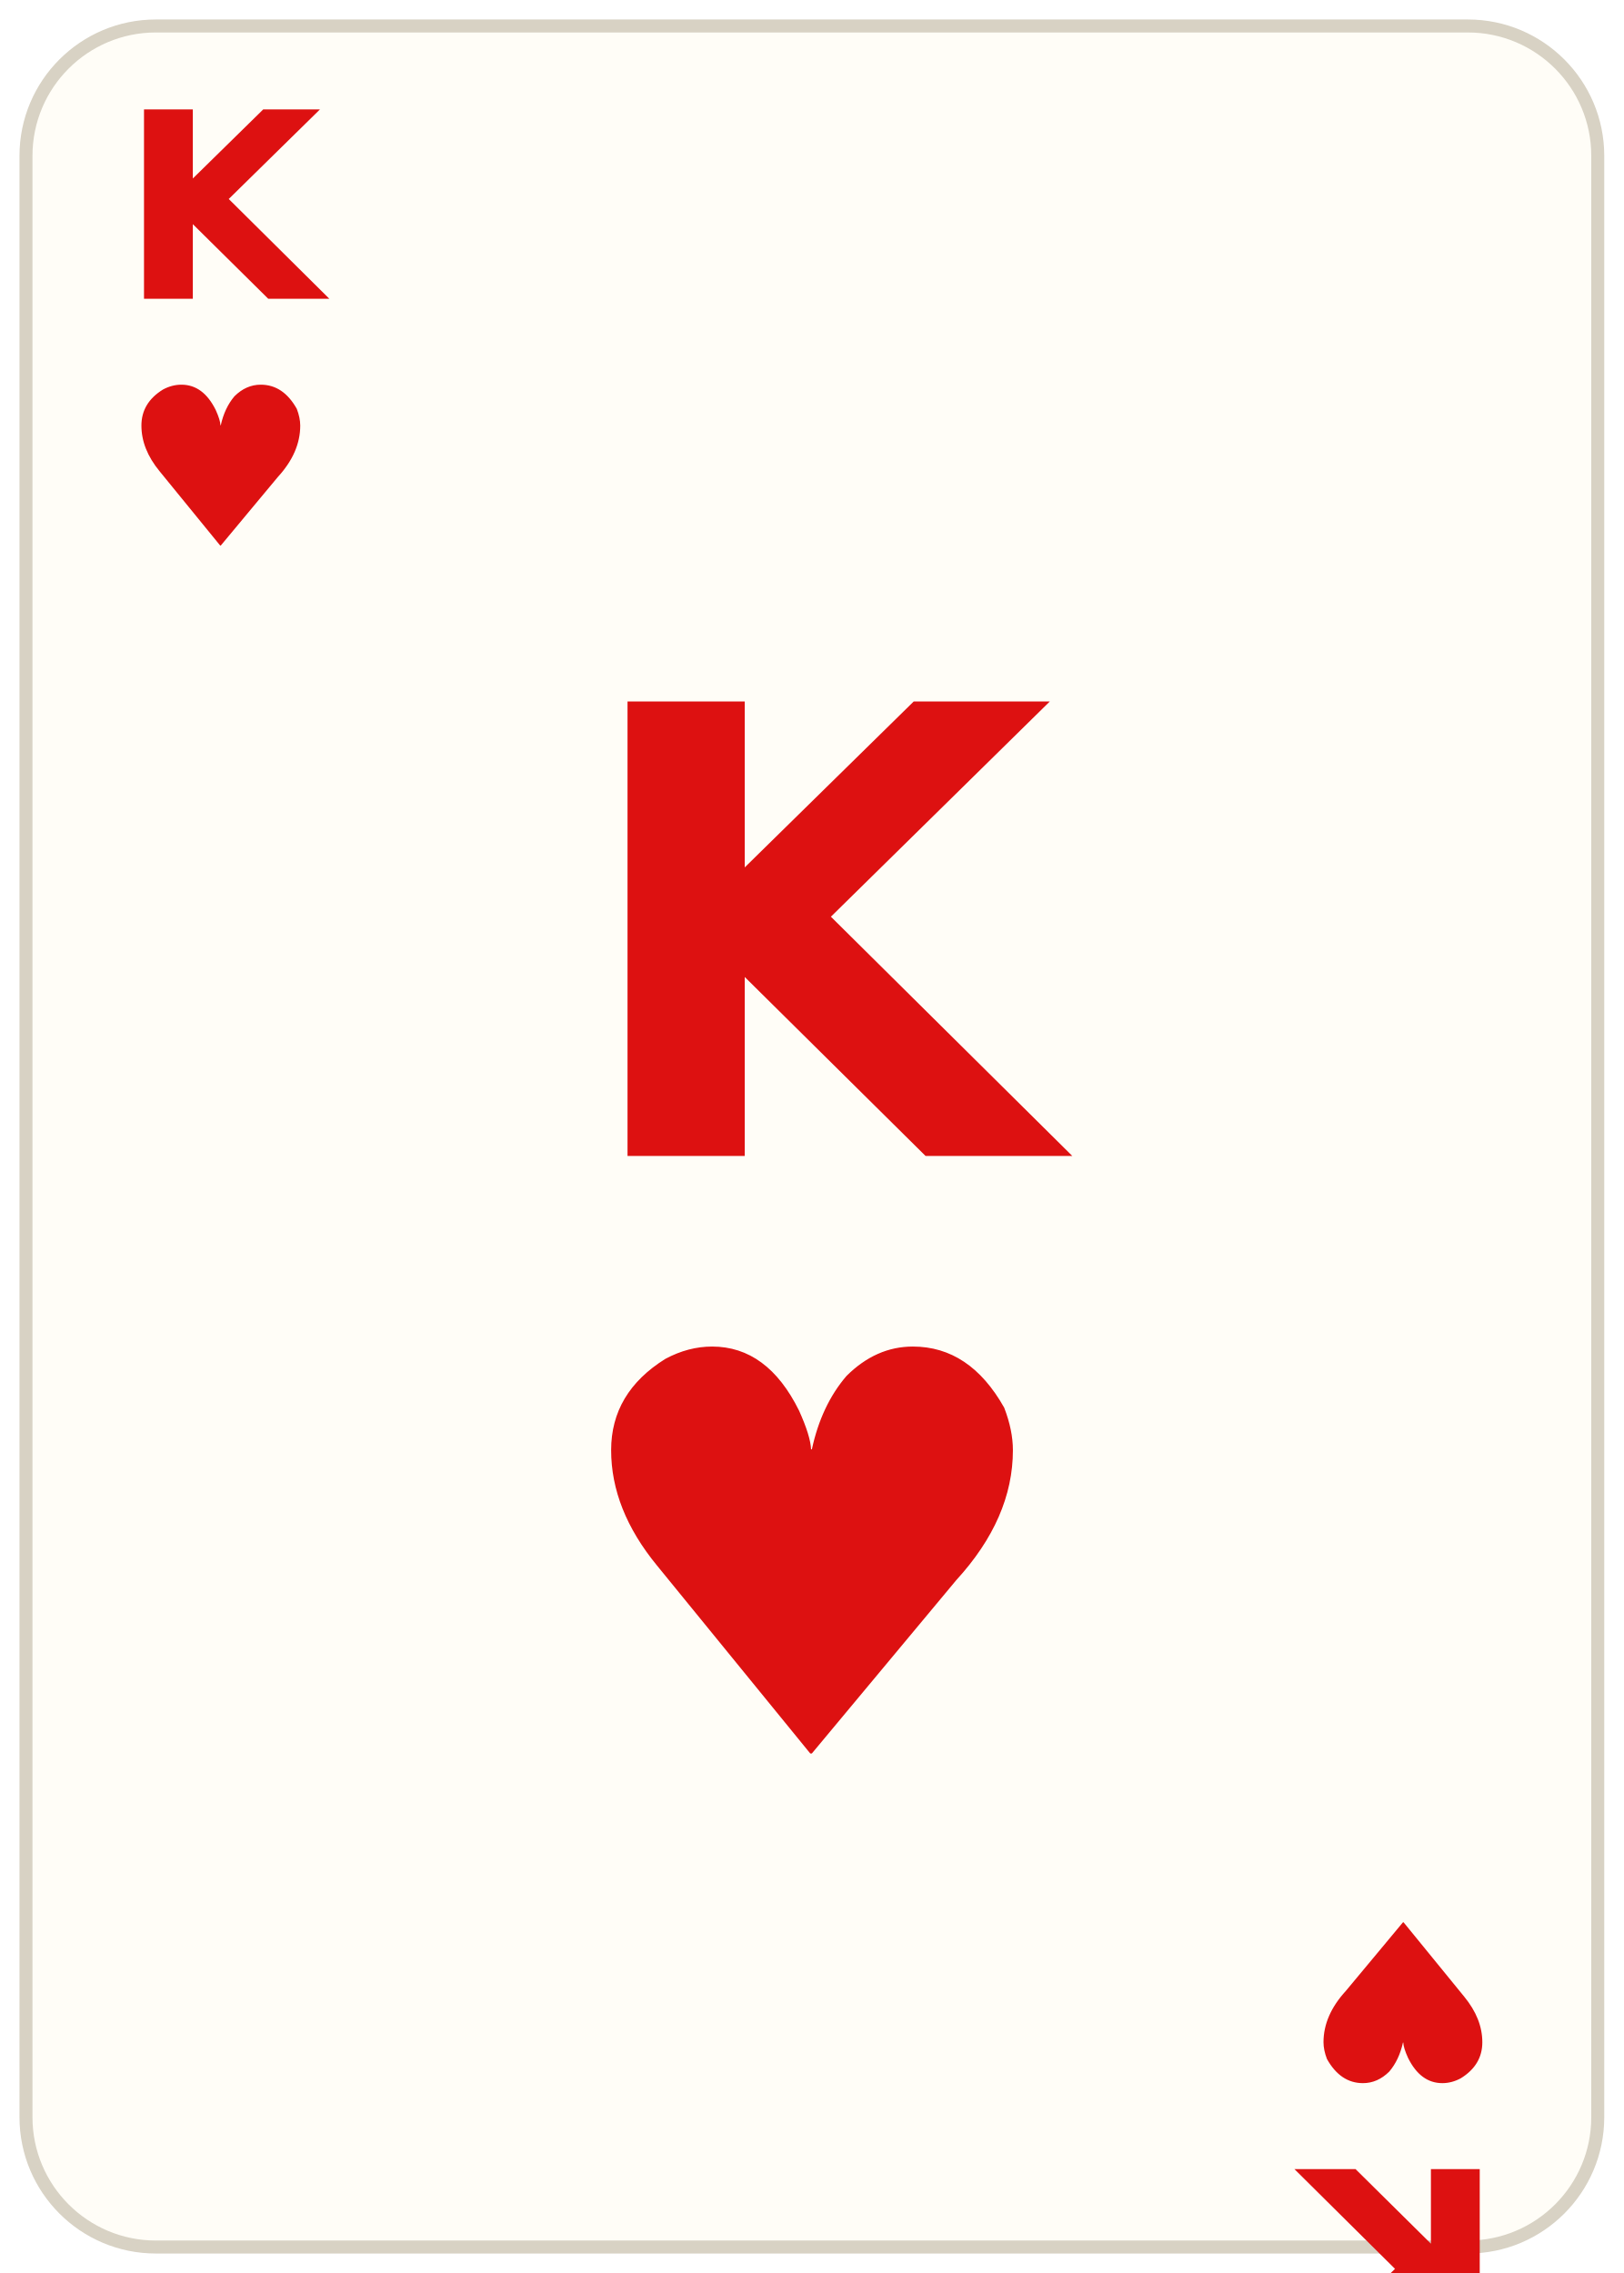
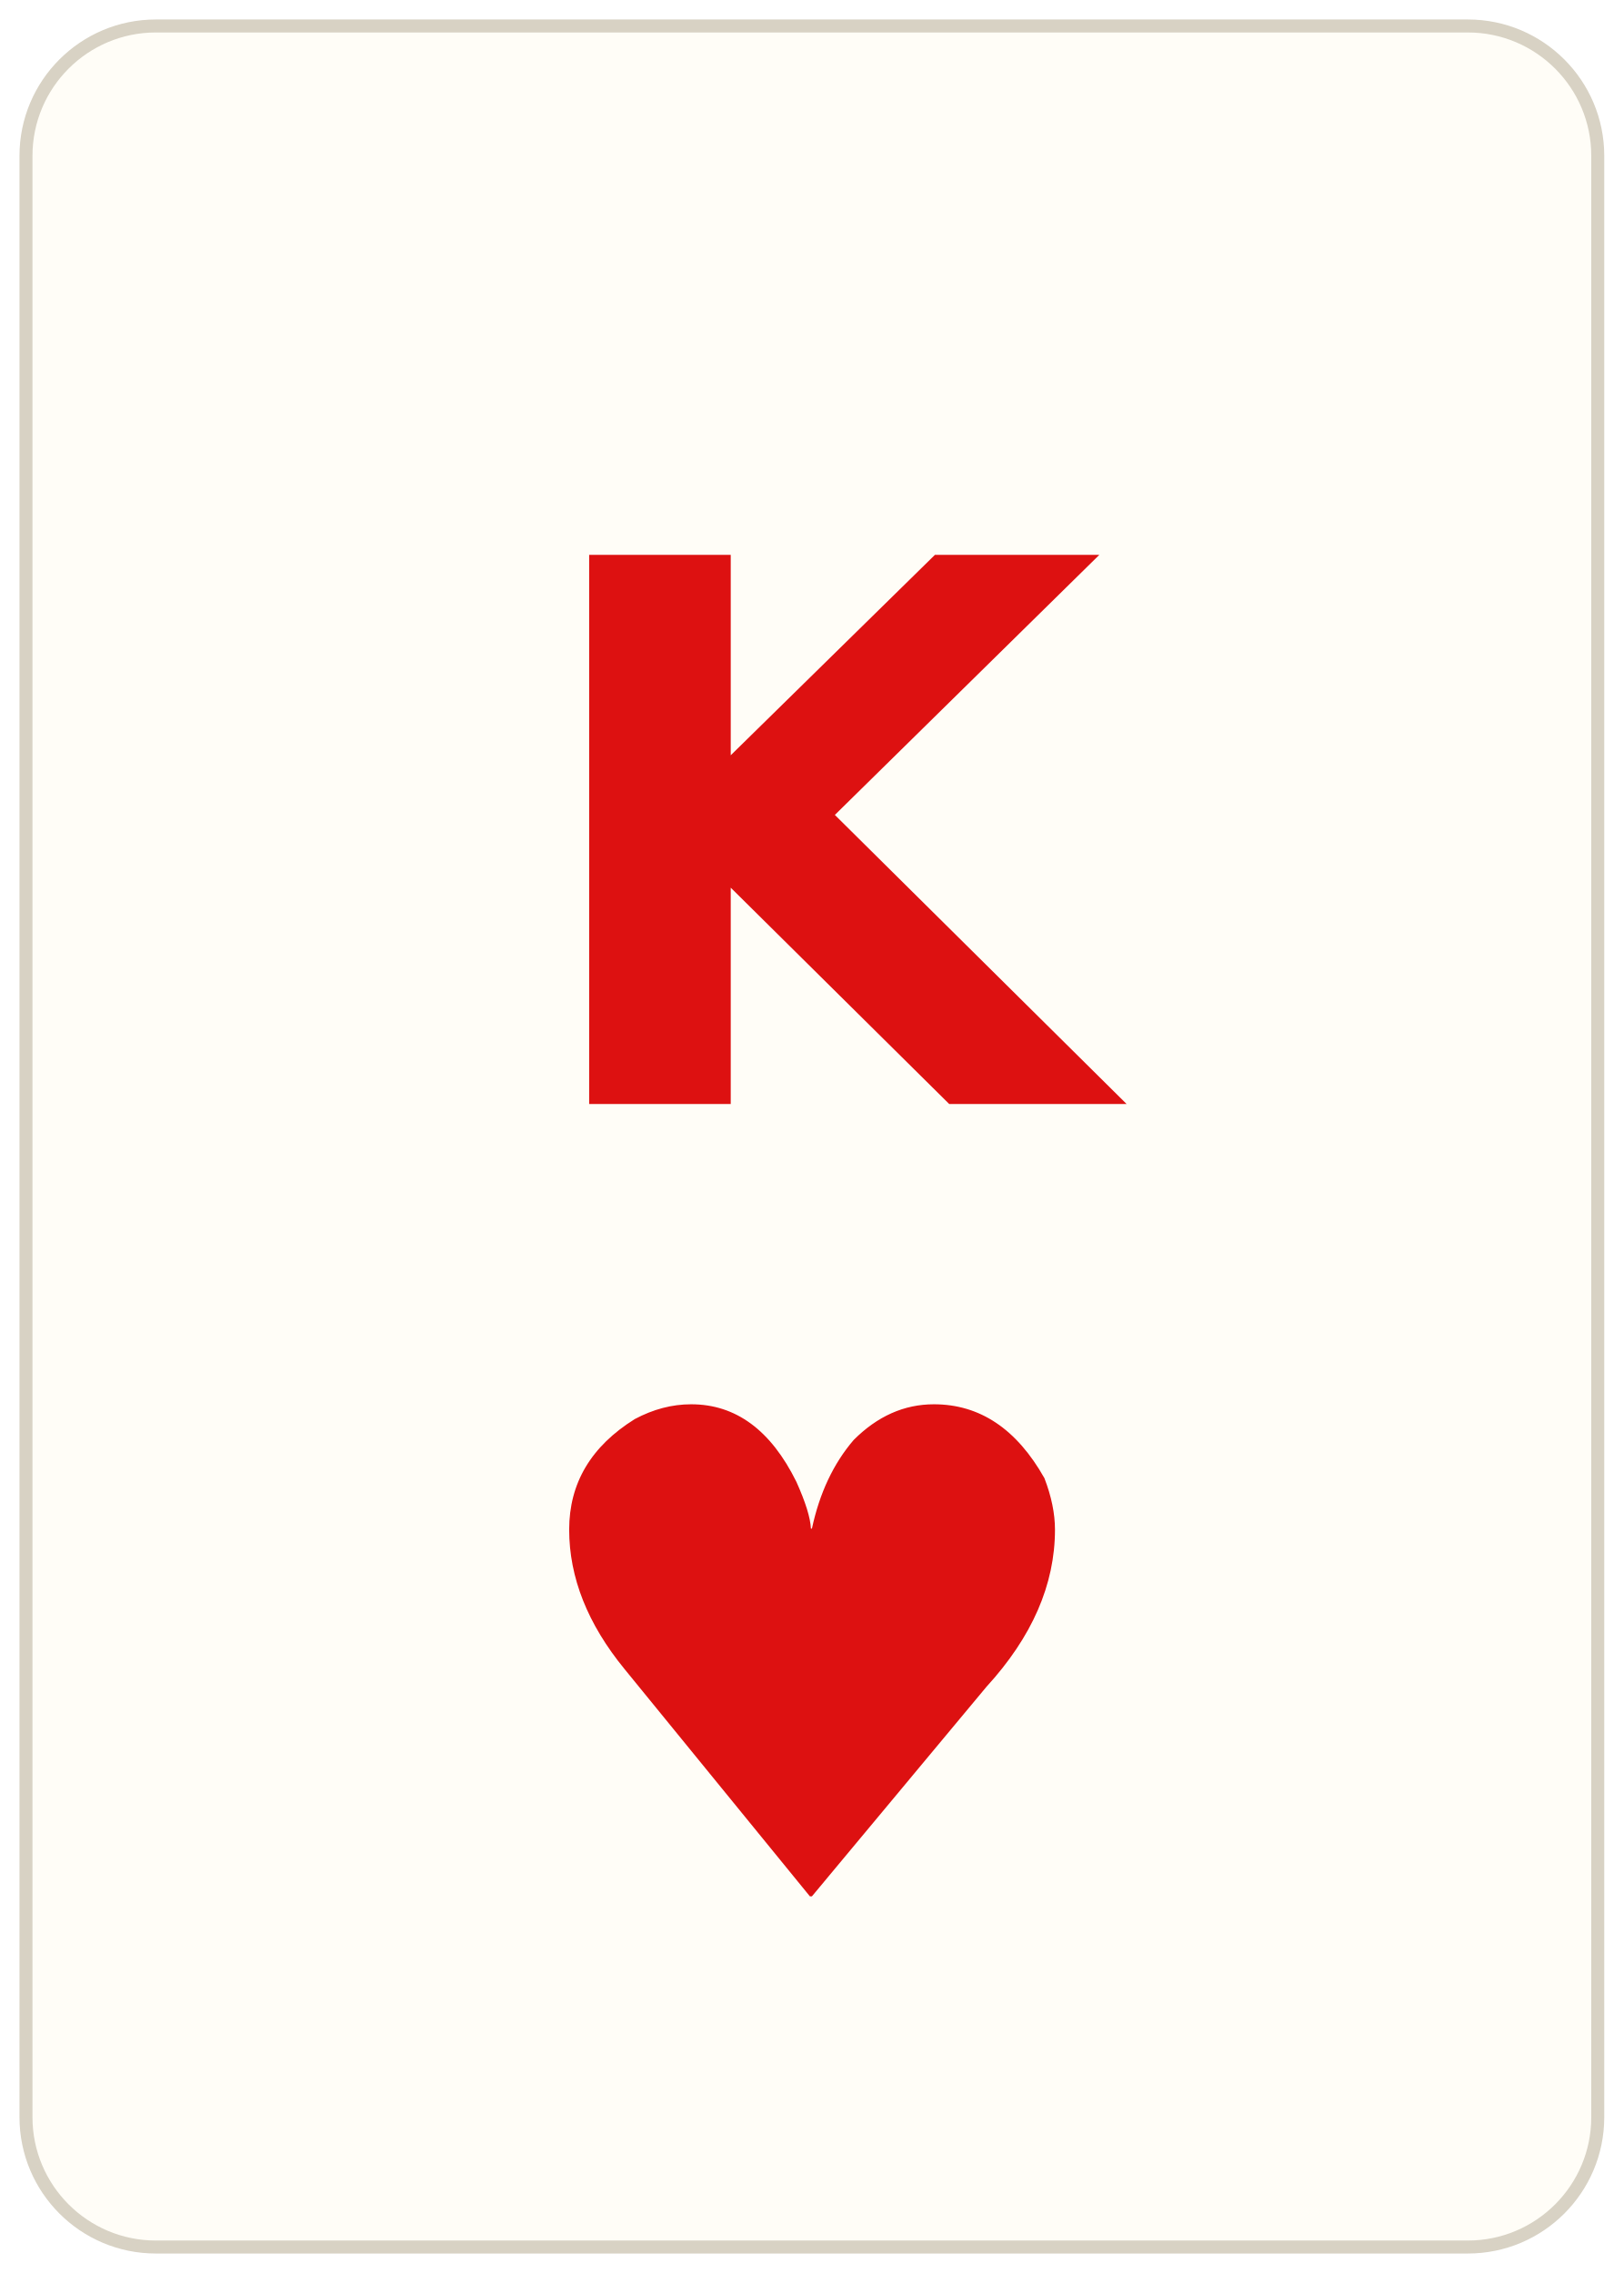
<svg xmlns="http://www.w3.org/2000/svg" viewBox="0 0 250 350" font-family="'DejaVu Sans','Arial Unicode MS','Segoe UI Symbol',sans-serif">
  <rect x="4" y="4" width="242" height="342" rx="20" ry="20" fill="#fffdf7" stroke="#d8d2c4" stroke-width="2" />
  <g fill="#d11" text-anchor="middle">
-     <text x="34" y="46" font-size="40" font-weight="700">K</text>
-     <text x="34" y="84" font-size="34">♥</text>
-     <g transform="rotate(180 216 312)">
-       <text x="216" y="290" font-size="40" font-weight="700">K</text>
-       <text x="216" y="328" font-size="34">♥</text>
-     </g>
-     <text x="125" y="178" font-size="96" font-weight="700">K</text>
-     <text x="125" y="270" font-size="86">♥</text>
+     <text x="125" y="170" font-size="116" font-weight="700">K</text>
+     <text x="125" y="292" font-size="104">♥</text>
  </g>
</svg>
